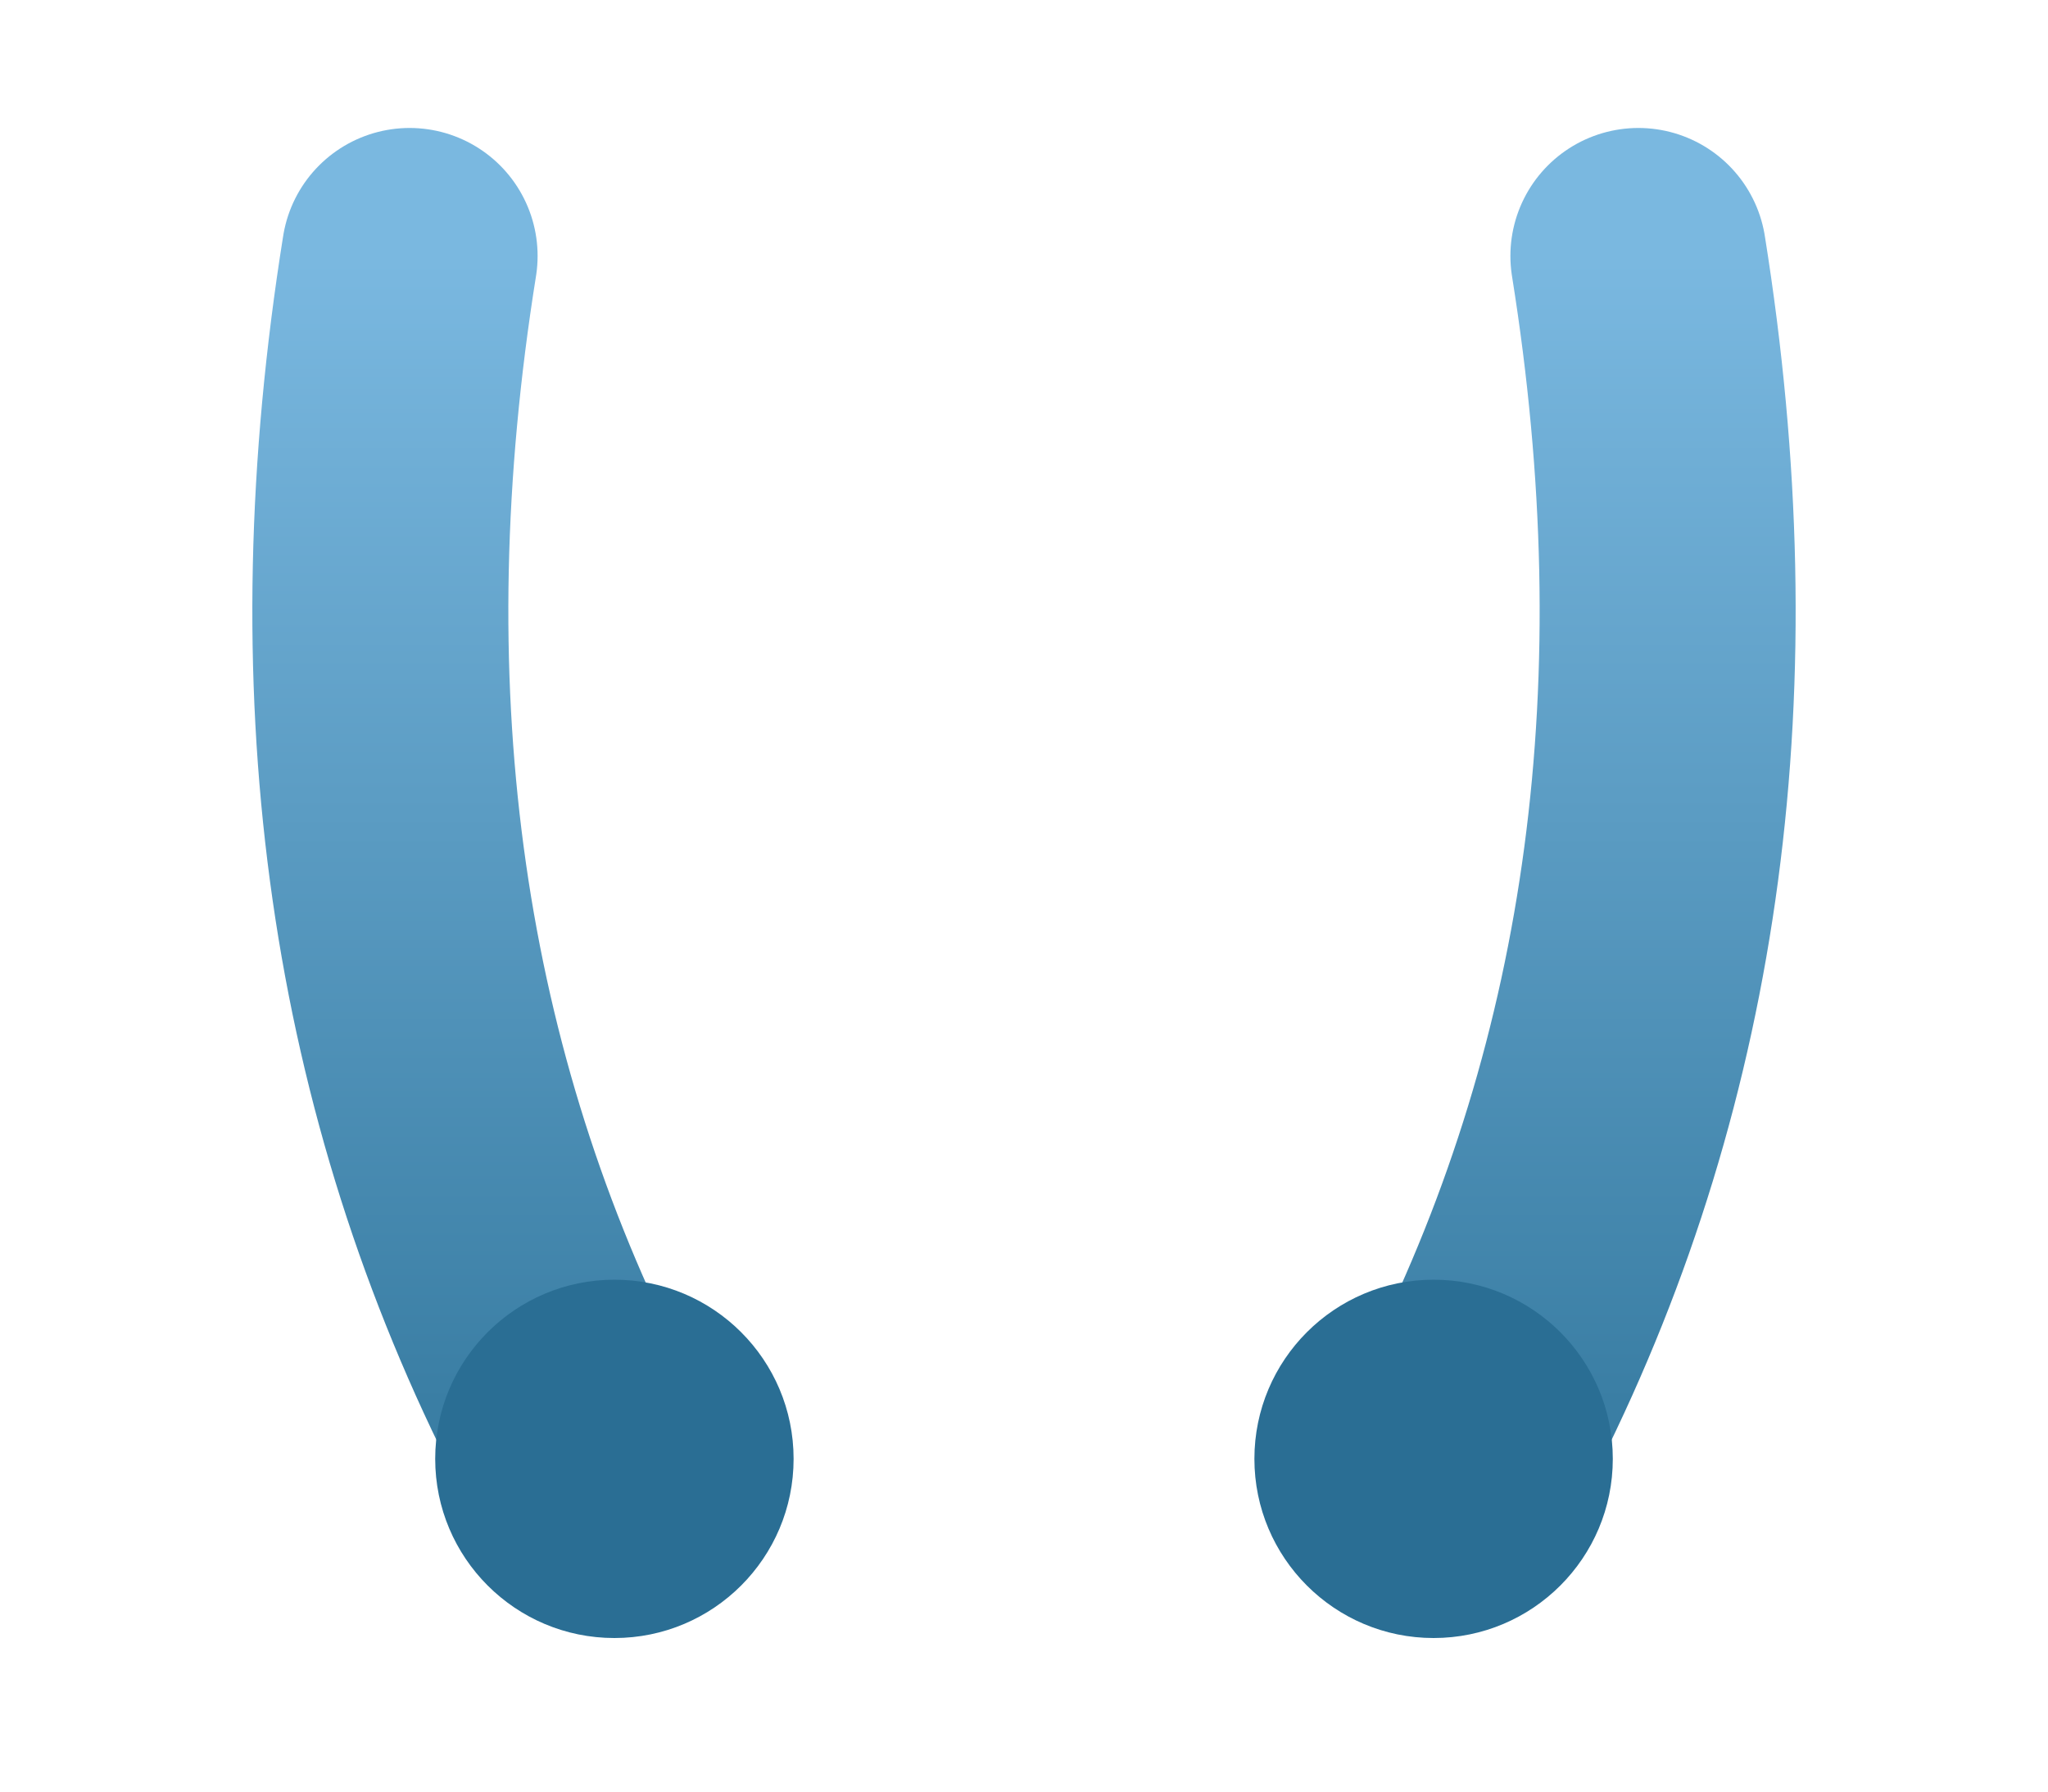
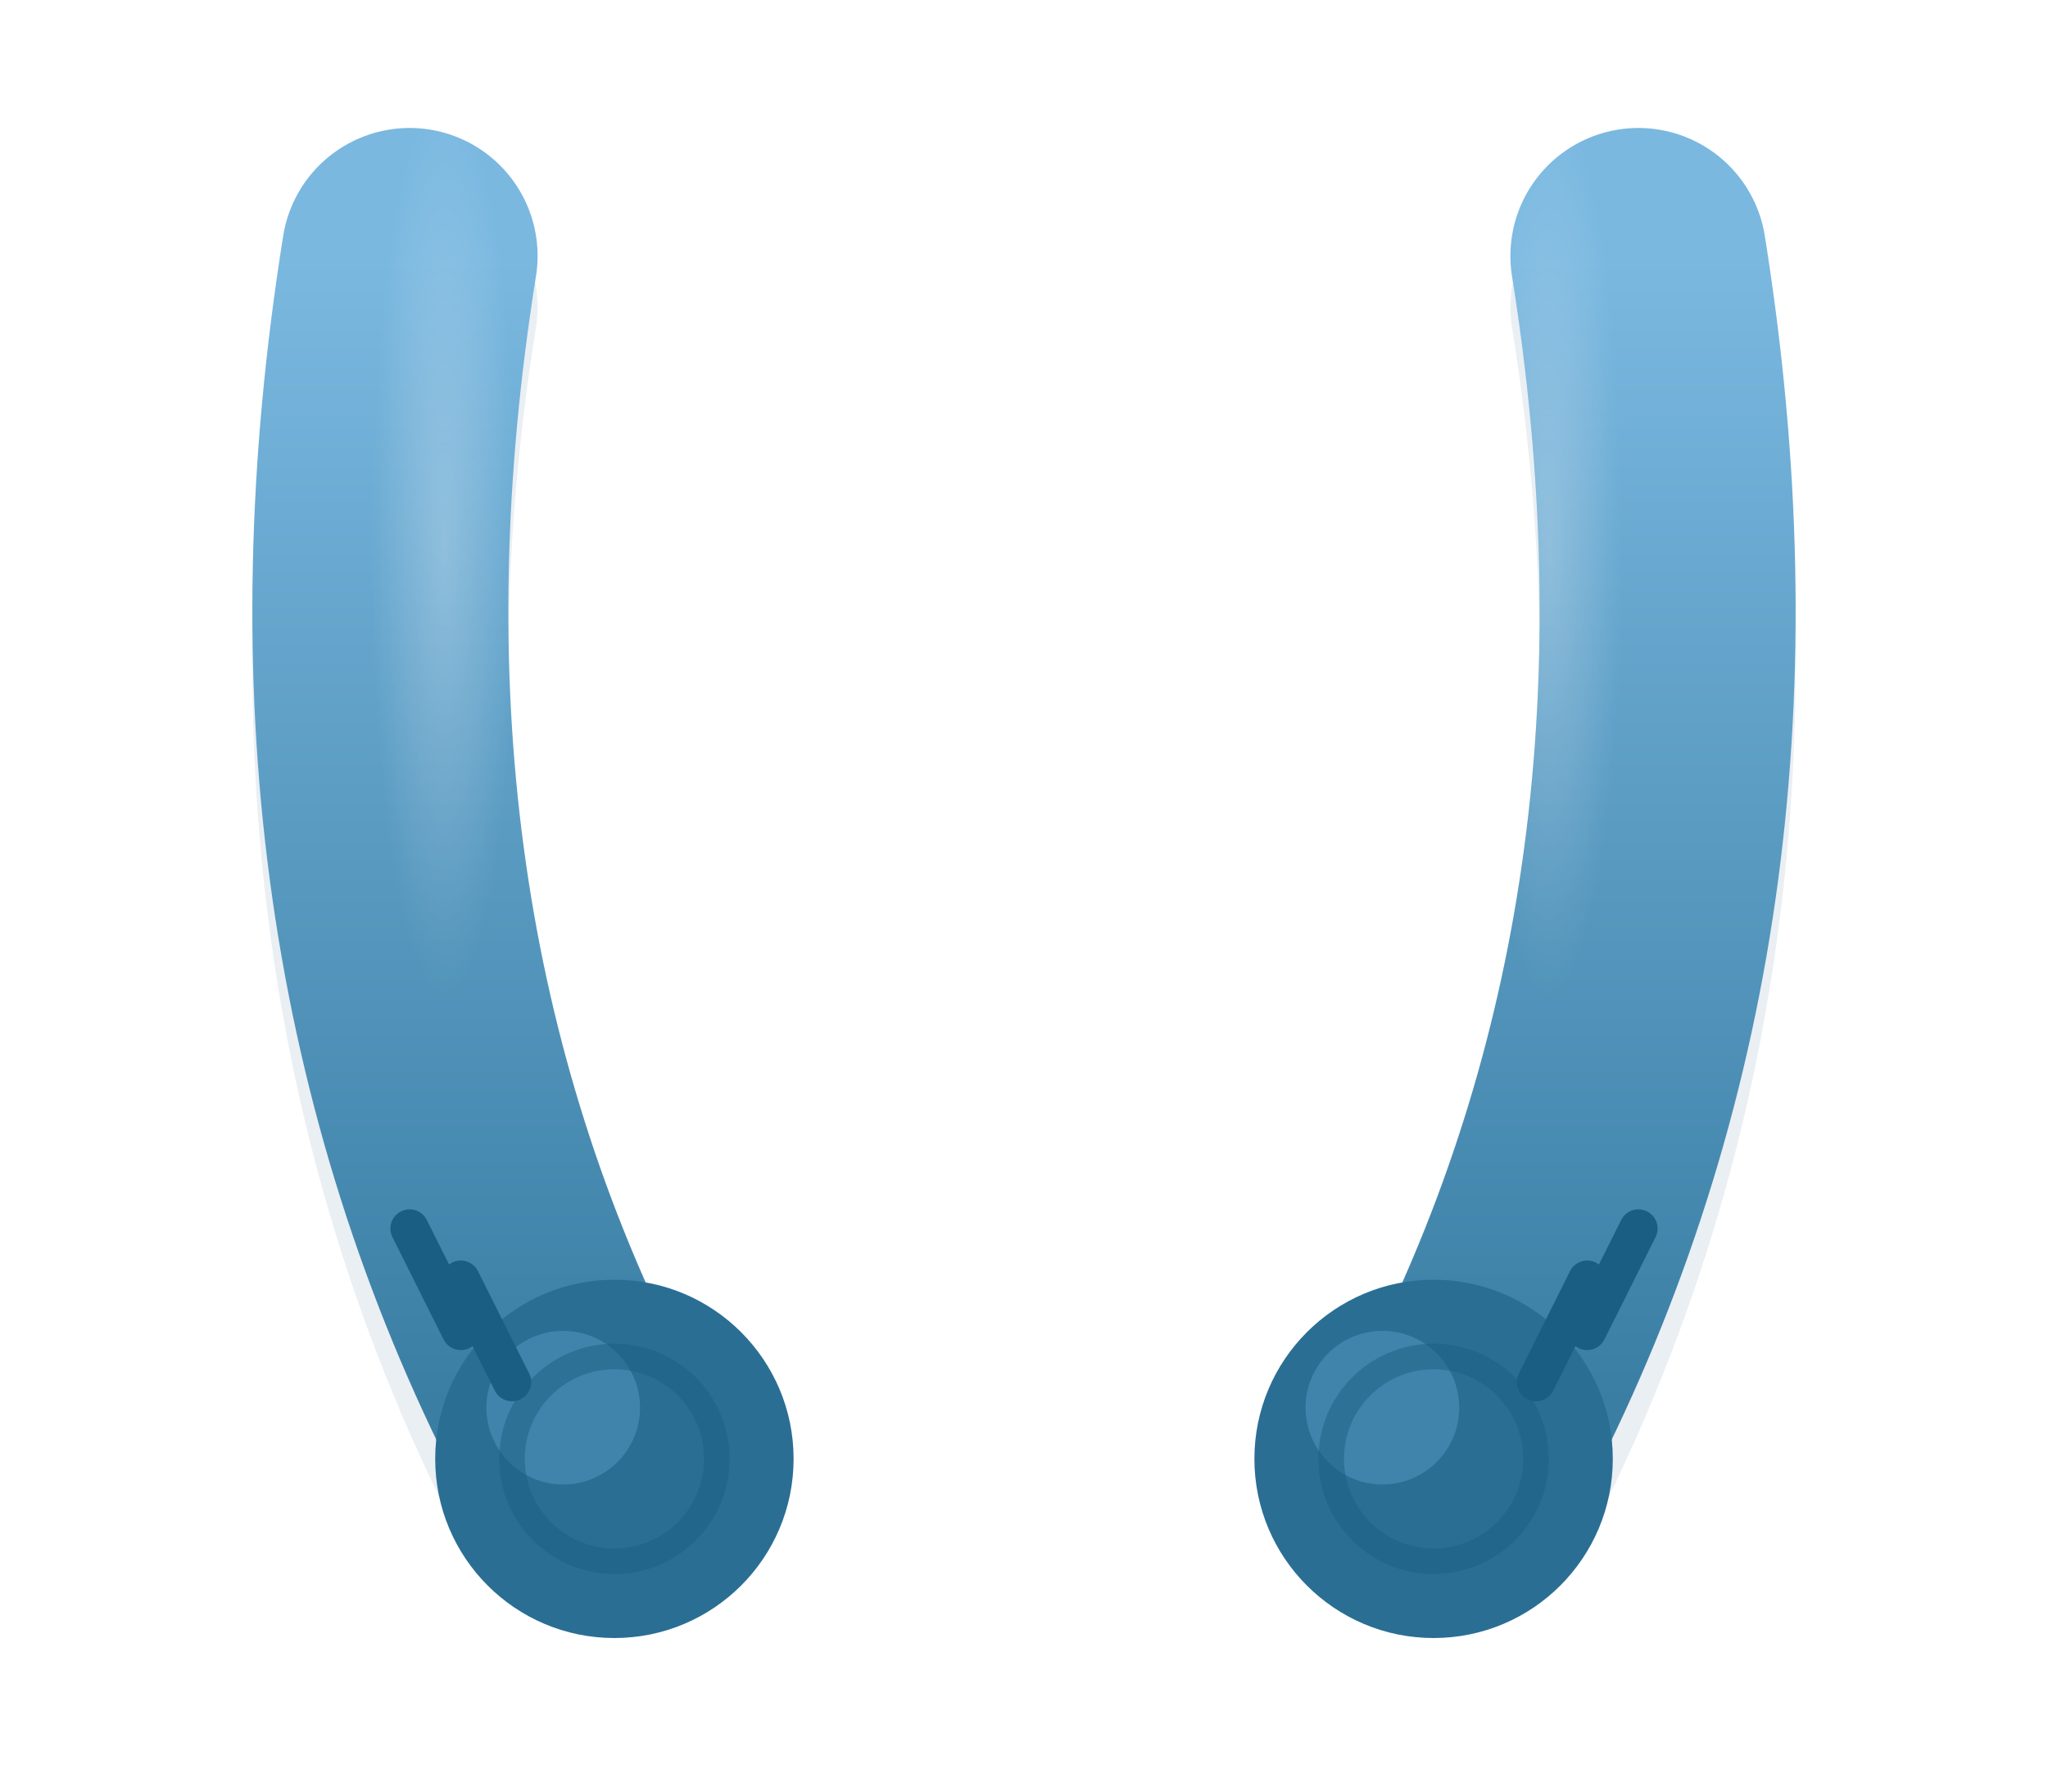
<svg xmlns="http://www.w3.org/2000/svg" viewBox="0 0 80 70" width="80" height="70">
  <defs>
    <linearGradient id="clawClosed" x1="0" y1="0" x2="0" y2="1">
      <stop offset="0%" stop-color="#7ab8e0" />
      <stop offset="100%" stop-color="#3a7ea4" />
    </linearGradient>
+     <radialGradient id="clawHighlightClosed" cx="0.35" cy="0.25" r="0.4">
+       <stop offset="0%" stop-color="#ffffff" stop-opacity="0.25" />
+       <stop offset="100%" stop-color="#ffffff" stop-opacity="0" />
+     </radialGradient>
  </defs>
+   <path d="M16 12 Q12 37 22 57" fill="none" stroke="#2a5e84" stroke-width="10" stroke-linecap="round" opacity="0.1" />
+   <path d="M64 12 Q68 37 58 57" fill="none" stroke="#2a5e84" stroke-width="10" stroke-linecap="round" opacity="0.1" />
  <path d="M16 10 Q12 35 22 55" fill="none" stroke="url(#clawClosed)" stroke-width="10" stroke-linecap="round" />
+   <path d="M16 10 Q12 35 22 55" fill="none" stroke="url(#clawHighlightClosed)" stroke-width="10" stroke-linecap="round" />
  <path d="M64 10 Q68 35 58 55" fill="none" stroke="url(#clawClosed)" stroke-width="10" stroke-linecap="round" />
+   <path d="M64 10 Q68 35 58 55" fill="none" stroke="url(#clawHighlightClosed)" stroke-width="10" stroke-linecap="round" />
  <circle cx="24" cy="57" r="7" fill="#2a6e94" />
+   <circle cx="22" cy="55" r="3" fill="#7ab8e0" opacity="0.3" />
+   <circle cx="24" cy="57" r="4" fill="none" stroke="#1a5e84" stroke-width="1" opacity="0.5" />
  <circle cx="56" cy="57" r="7" fill="#2a6e94" />
+   <circle cx="54" cy="55" r="3" fill="#7ab8e0" opacity="0.3" />
+   <circle cx="56" cy="57" r="4" fill="none" stroke="#1a5e84" stroke-width="1" opacity="0.5" />
+   <path d="M18 52 L16 48" fill="none" stroke="#1a5e84" stroke-width="1.5" stroke-linecap="round" />
+   <path d="M20 54 L18 50" fill="none" stroke="#1a5e84" stroke-width="1.5" stroke-linecap="round" />
+   <path d="M60 54 L62 50" fill="none" stroke="#1a5e84" stroke-width="1.5" stroke-linecap="round" />
+   <path d="M62 52 L64 48" fill="none" stroke="#1a5e84" stroke-width="1.5" stroke-linecap="round" />
</svg>
